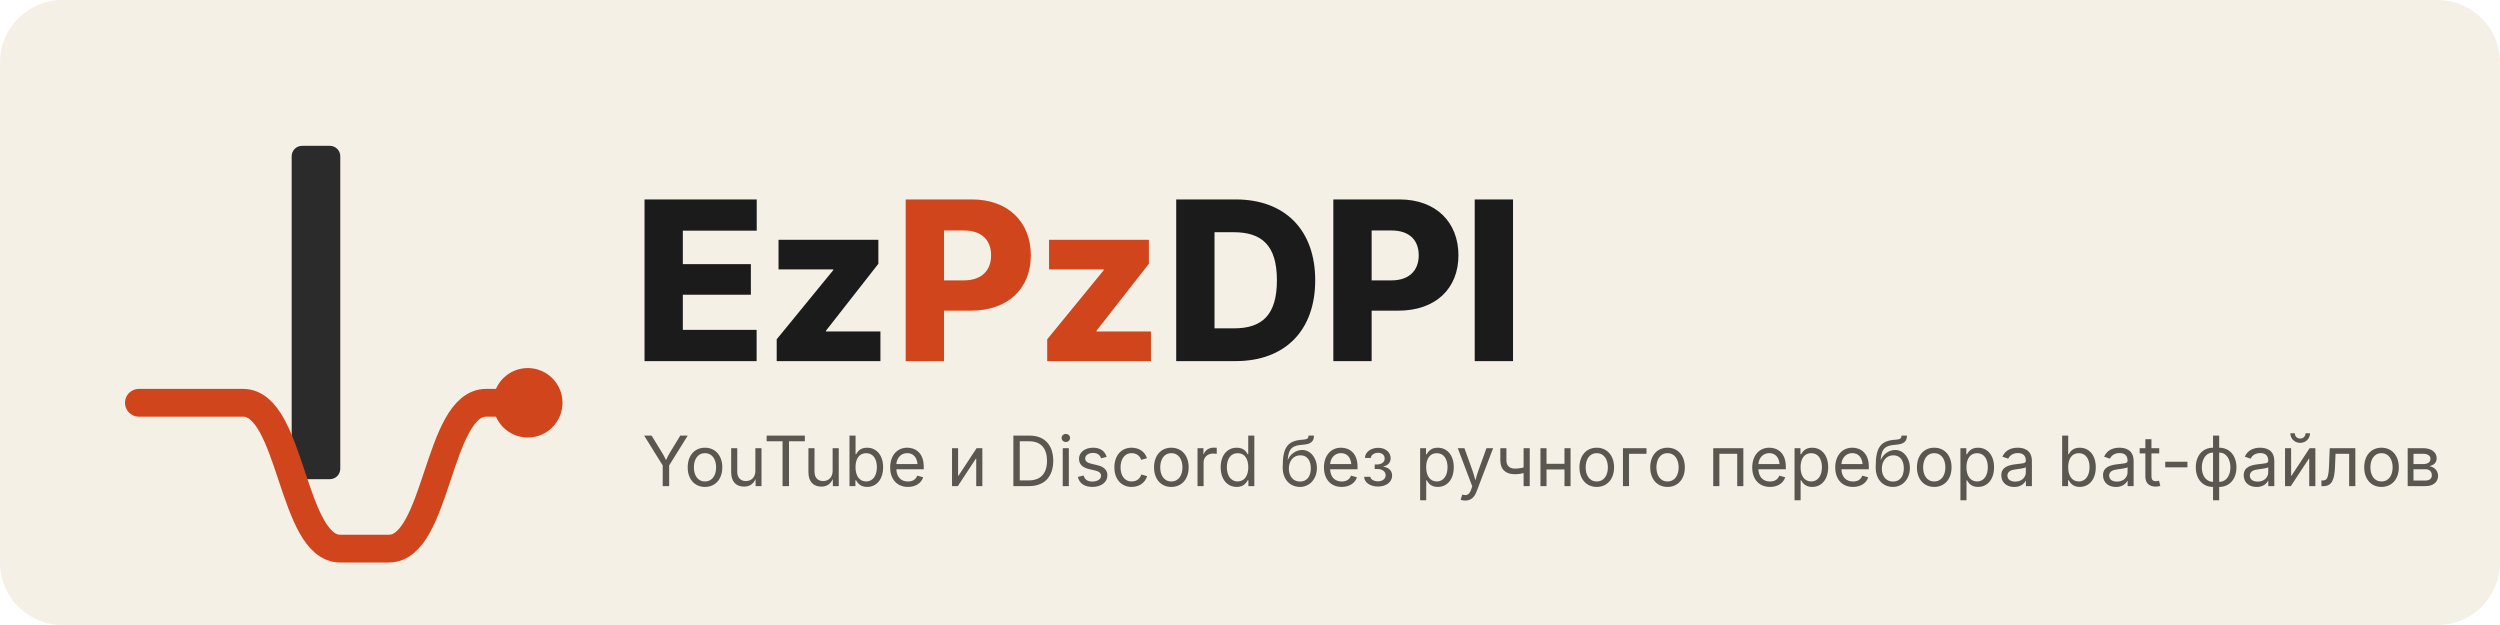
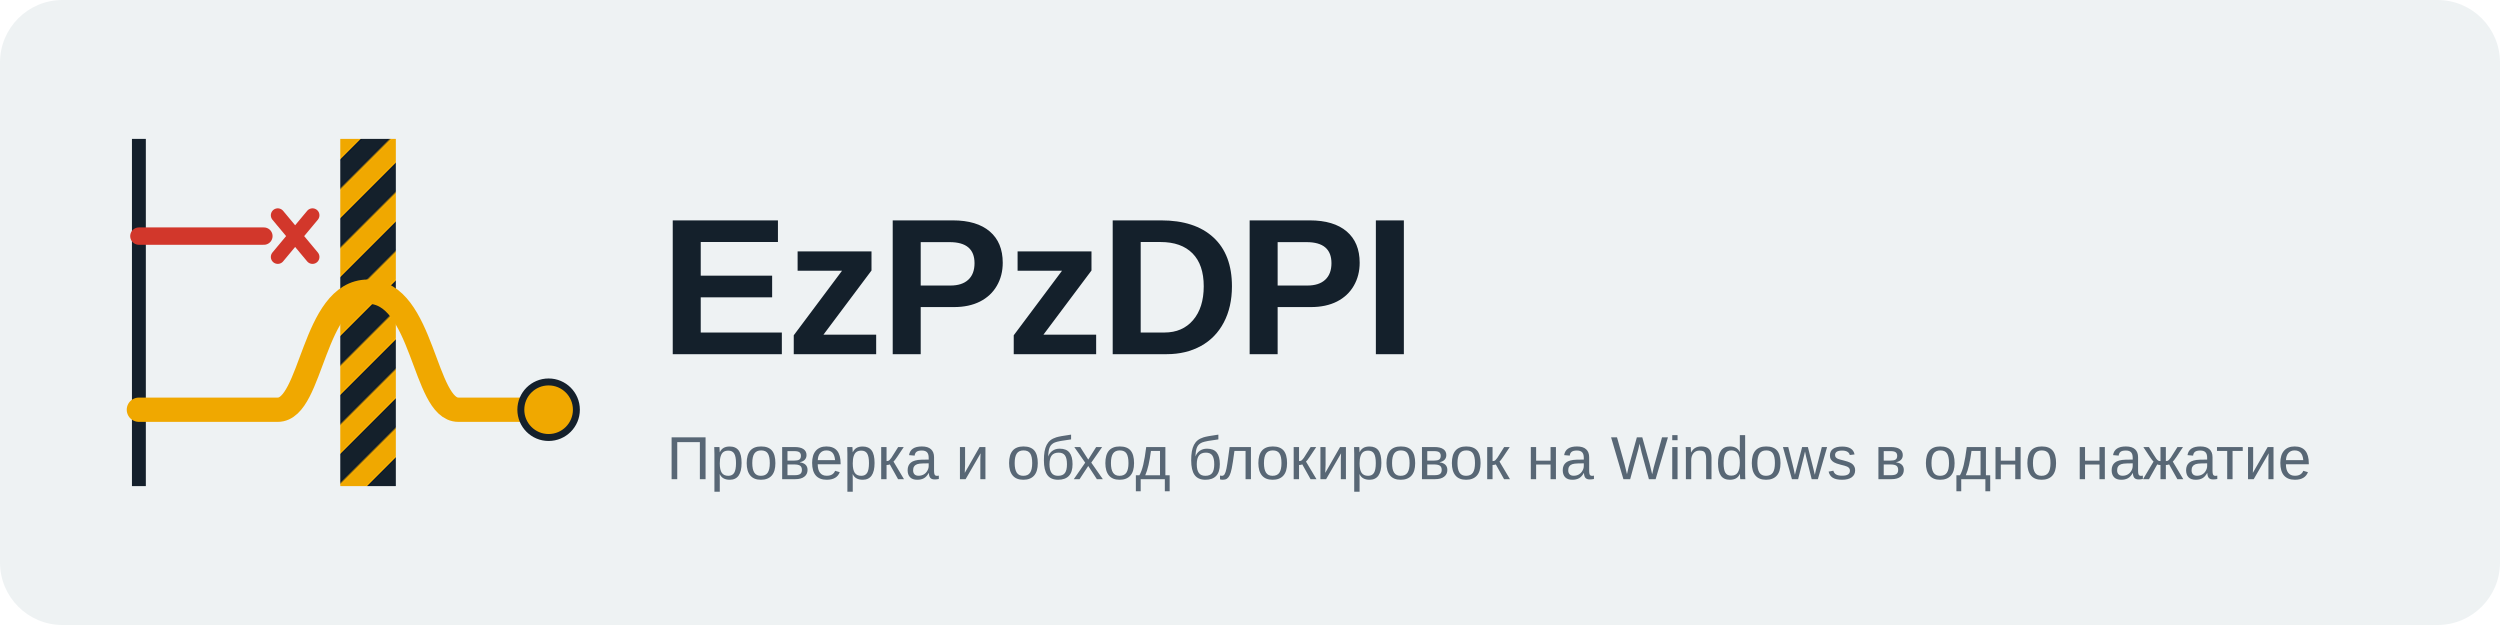
<svg xmlns="http://www.w3.org/2000/svg" width="720" height="180" viewBox="0 0 720 180" role="img" aria-labelledby="t d">
  <style>
-     text { font-family: "Segoe UI", "Inter", "Helvetica Neue", Arial, sans-serif; }
+     text { font-family: "Unbounded", "Segoe UI", "Helvetica Neue", Arial, sans-serif; }
+     .sub { font-family: "Onest", "Segoe UI", "Helvetica Neue", Arial, sans-serif; }
  </style>
-   <rect x="0" y="0" width="720" height="180" rx="18" fill="#f5f0e6" />
-   <g transform="translate(40 42)">
-     <rect x="44" y="0" width="14" height="96" rx="3" fill="#2b2b2b" />
-     <path d="M0 74 H30 C44 74 44 116 58 116 H72 C86 116 86 74 100 74 H112" fill="none" stroke="#d0451b" stroke-width="8" stroke-linecap="round" />
-     <circle cx="112" cy="74" r="10" fill="#d0451b" />
+   <defs>
+     <pattern id="stripe" width="12" height="12" patternUnits="userSpaceOnUse" patternTransform="rotate(45)">
+       <rect width="12" height="12" fill="#f0a800" />
+       <rect width="6" height="12" fill="#14202b" />
+     </pattern>
+   </defs>
+   <rect x="0" y="0" width="720" height="180" rx="18" fill="#eef2f3" />
+   <g transform="translate(36 40)">
+     <line x1="4" y1="0" x2="4" y2="100" stroke="#14202b" stroke-width="4" />
+     <rect x="62" y="0" width="16" height="100" fill="url(#stripe)" />
+     <path d="M4 78 H44 C54 78 54 44 70 44 C86 44 86 78 96 78 H122" fill="none" stroke="#f0a800" stroke-width="7" stroke-linecap="round" stroke-linejoin="round" />
+     <circle cx="122" cy="78" r="8" fill="#f0a800" stroke="#14202b" stroke-width="2" />
+     <path d="M4 28 H40" stroke="#d2372b" stroke-width="5" stroke-linecap="round" />
+     <path d="M44 22 l10 12 M54 22 l-10 12" stroke="#d2372b" stroke-width="4" stroke-linecap="round" />
  </g>
-   <text x="182" y="104" font-size="64" font-weight="800" fill="#1b1b1b" letter-spacing="-1">Ez<tspan fill="#d0451b">Pz</tspan>DPI</text>
-   <text x="185" y="140" font-size="20" fill="#5a5650">YouTube и Discord без ручного перебора bat-файлов</text>
+   <text x="190" y="102" font-size="56" font-weight="700" fill="#14202b" letter-spacing="-1">EzPzDPI</text>
+   <text class="sub" x="192" y="138" font-size="17.5" fill="#586775">Проверка и обход блокировок на Windows в одно нажатие</text>
</svg>
